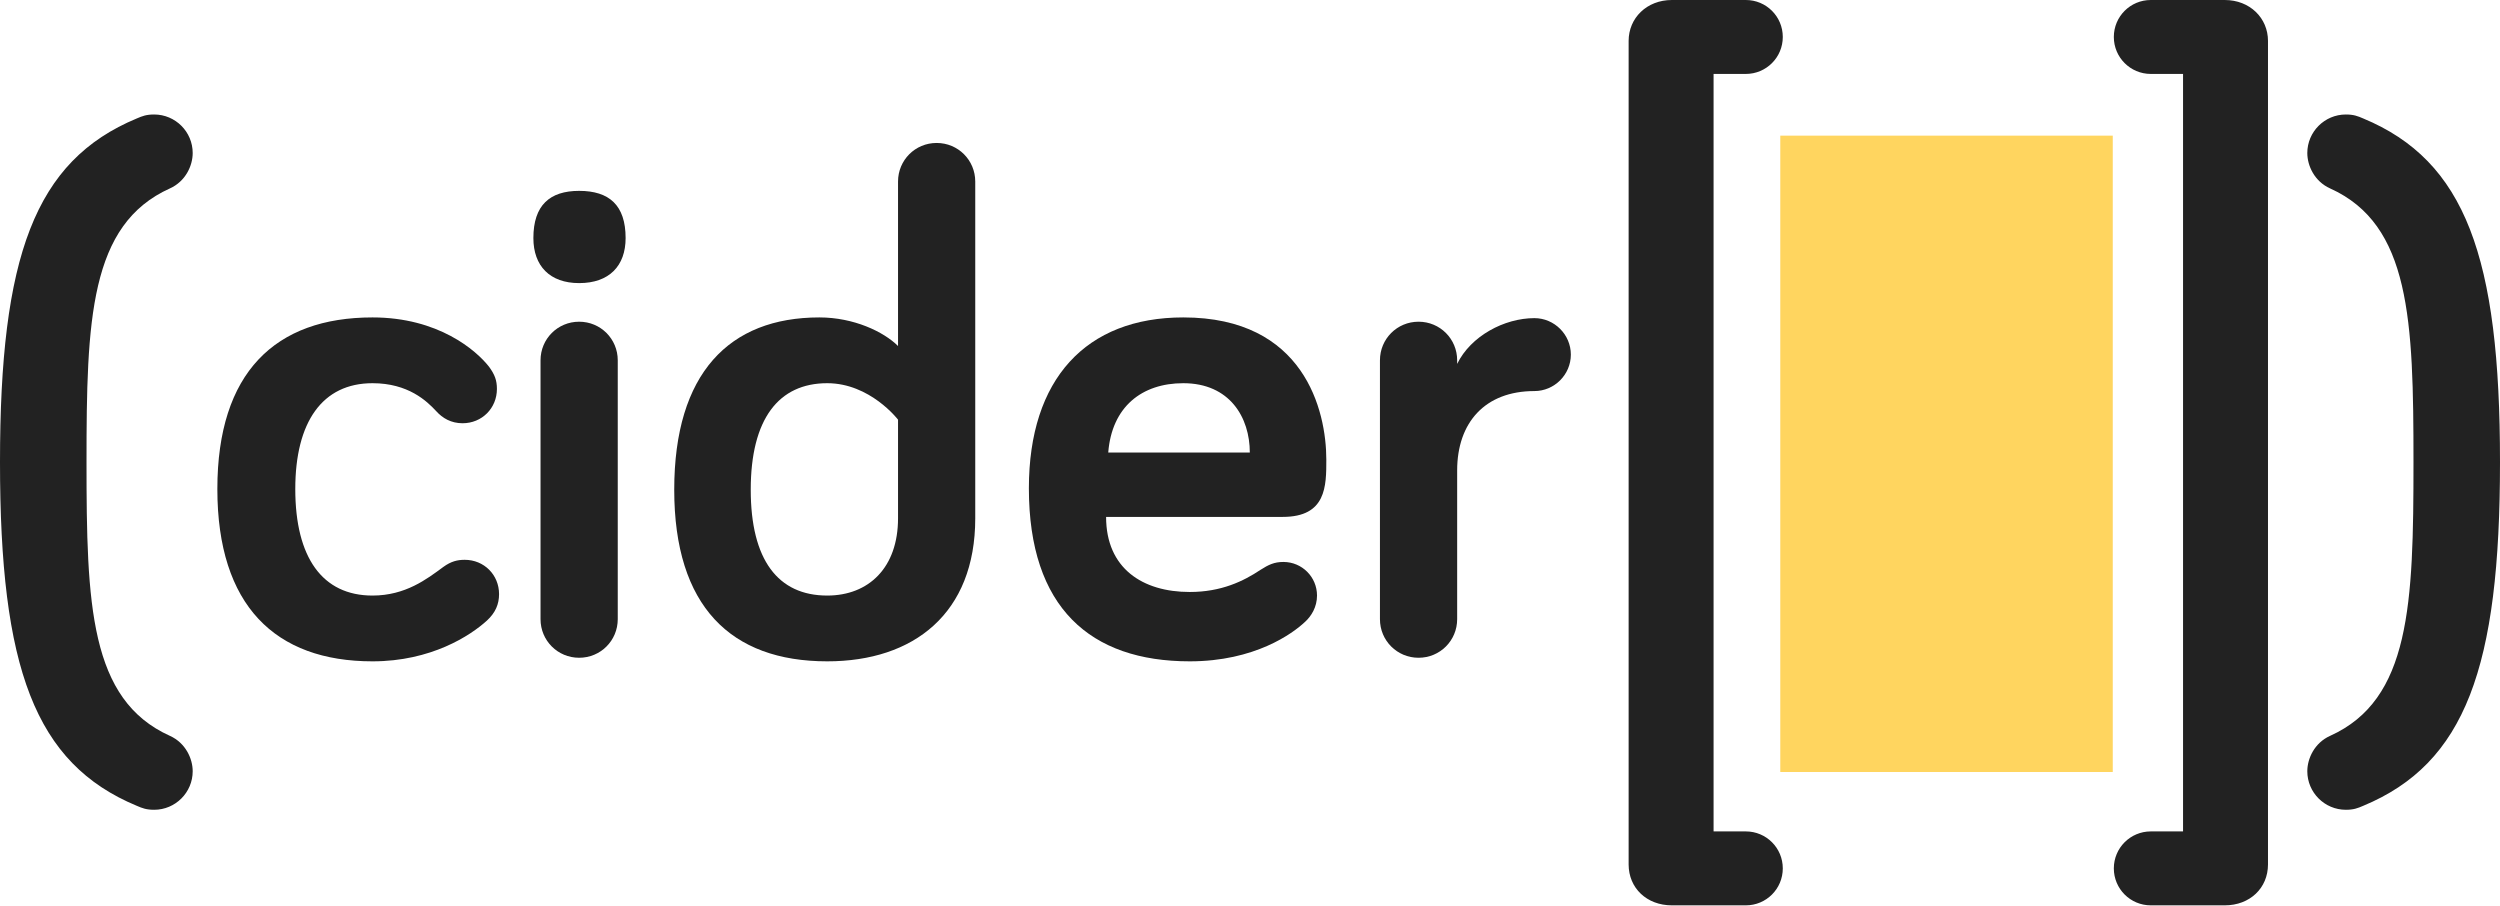
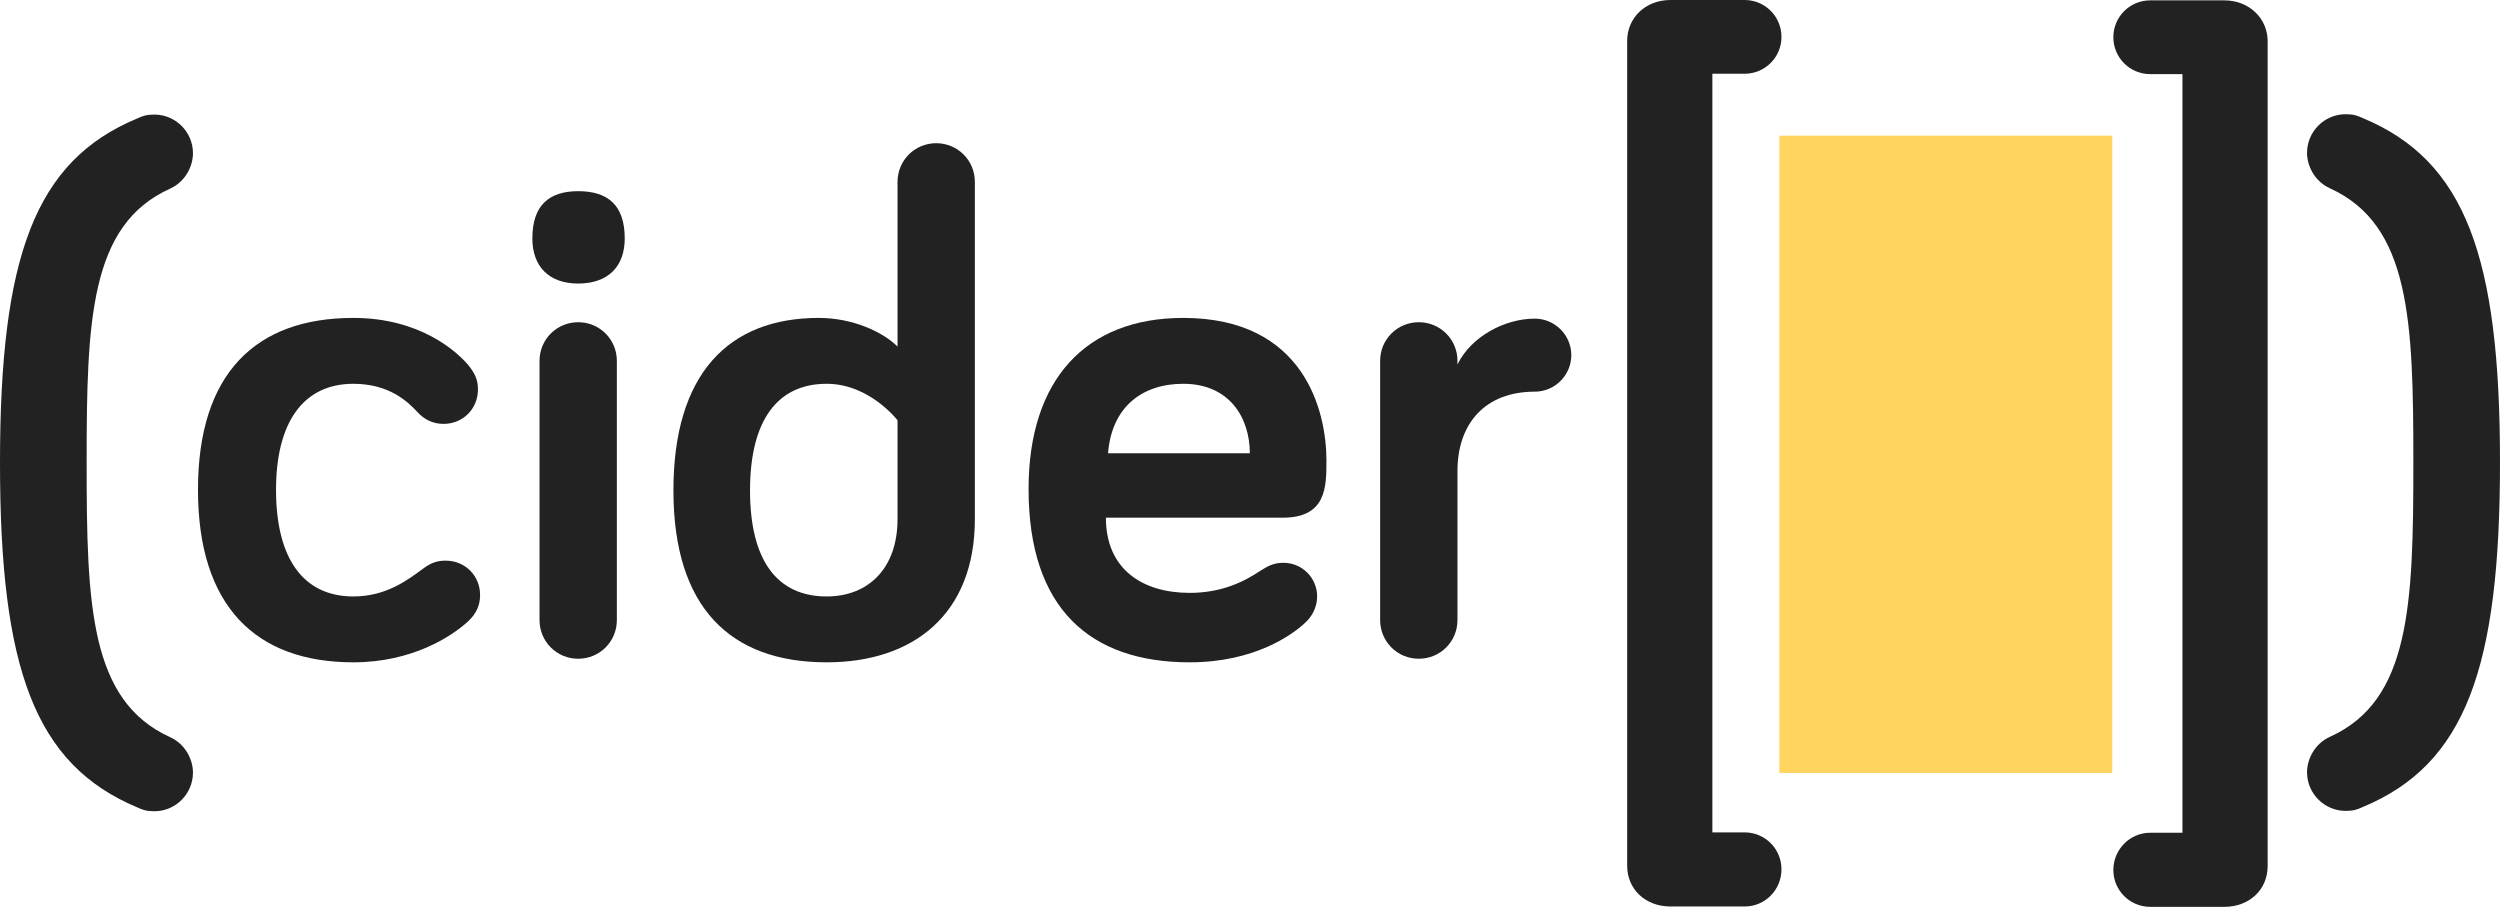
- <svg xmlns="http://www.w3.org/2000/svg" version="1.1" id="Layer_1" x="0px" y="0px" viewBox="0 0 699.289 253.24" style="enable-background:new 0 0 699.289 253.24;" xml:space="preserve">
+ <svg xmlns="http://www.w3.org/2000/svg" version="1.1" id="Layer_1" x="0px" y="0px" viewBox="0 0 698.3 253.2" style="enable-background:new 0 0 698.3 253.2;" xml:space="preserve">
  <g>
-     <path style="fill:#222222;" d="M38.28,33.126c1.54-0.66,2.64-1.101,4.84-1.101c5.94,0,10.78,4.84,10.78,10.78c0,3.52-1.98,7.92-6.38,9.9   c-22.44,10.12-23.32,36.74-23.32,76.561c0,39.819,0.88,66.439,23.32,76.56c4.399,1.98,6.38,6.381,6.38,9.9   c0,5.94-4.84,10.78-10.78,10.78c-2.2,0-3.3-0.44-4.84-1.101C9.68,213.526,0,186.686,0,129.266C0,71.845,9.68,45.005,38.28,33.126z" />
-     <path style="fill:#222222;" d="M104.196,88.788c18.4,0,29,9.199,32.6,13.8c1.601,2.2,2.2,3.8,2.2,6.2c0,5.399-4.2,9.6-9.6,9.6   c-3.2,0-5.601-1.4-7.4-3.4c-2.6-2.8-7.8-7.8-17.8-7.8c-13.999,0-21.6,10.8-21.6,29.6c0,19.2,7.601,29.8,21.6,29.8   c9.2,0,15.2-4.601,19.8-8c2.2-1.6,4-2,6-2c5.4,0,9.6,4.2,9.6,9.6c0,2.8-1,5.2-3.399,7.4c-4.601,4.199-15.6,11.399-32,11.399   c-27.199,0-43.399-15.6-43.399-48.199S76.997,88.788,104.196,88.788z" />
-     <path style="fill:#222222;" d="M149.195,66.588c0-9.199,4.6-13.199,12.8-13.199c8.399,0,12.999,4,12.999,13.199   c0,7.8-4.6,12.601-12.999,12.601C153.795,79.188,149.195,74.387,149.195,66.588z M172.795,173.186c0,6-4.8,10.8-10.8,10.8   s-10.8-4.8-10.8-10.8v-72.398c0-6,4.8-10.8,10.8-10.8s10.8,4.8,10.8,10.8V173.186z" />
-     <path style="fill:#222222;" d="M251.193,96.788v-46c0-5.999,4.8-10.8,10.8-10.8s10.8,4.801,10.8,10.8v94.199   c0,26.6-17.2,39.999-41.399,39.999c-27,0-42.8-15.399-42.8-47.999s15.4-48.199,40.6-48.199   C238.793,88.788,247.193,92.788,251.193,96.788z M251.193,117.387c0,0-7.8-10.2-19.8-10.2c-13.6,0-21.399,10-21.399,29.8   c0,19.6,7.6,29.6,21.399,29.6c11.6,0,19.8-7.8,19.8-21.6V117.387z" />
-     <path style="fill:#222222;" d="M330.992,88.788c33.8,0,40,25.999,40,39.799c0,7.4,0,16-12.2,16h-49.399c0,14.4,10.2,21,23.399,21   c8.801,0,15-3,19.8-6.2c2.2-1.399,3.8-2.2,6.4-2.2c5.2,0,9.399,4.2,9.399,9.4c0,3.2-1.6,5.8-3.399,7.399c-3.4,3.2-14,11-32.2,11   c-27.799,0-44.999-15-44.999-48.399C287.793,105.987,303.793,88.788,330.992,88.788z M309.993,126.587h39.599   c0-9.8-5.6-19.399-18.6-19.399C319.393,107.187,310.993,113.787,309.993,126.587z" />
-     <path style="fill:#222222;" d="M407.592,101.788c3.8-7.8,13.199-12.8,21.6-12.8c5.6,0,10.199,4.6,10.199,10.199   c0,5.601-4.6,10.2-10.199,10.2c-13.8,0-21.6,8.8-21.6,22.199v41.6c0,6-4.8,10.8-10.8,10.8s-10.8-4.8-10.8-10.8v-72.398   c0-6,4.8-10.8,10.8-10.8s10.8,4.8,10.8,10.8V101.788z" />
-     <path style="fill:#222222;" d="M661.009,225.406c-1.54,0.66-2.641,1.101-4.841,1.101c-5.939,0-10.779-4.84-10.779-10.78   c0-3.52,1.979-7.92,6.38-9.9c22.44-10.12,23.32-36.74,23.32-76.56c0-39.82-0.88-66.44-23.32-76.561c-4.4-1.98-6.38-6.381-6.38-9.9   c0-5.94,4.84-10.78,10.779-10.78c2.2,0,3.301,0.44,4.841,1.101c28.6,11.88,38.28,38.72,38.28,96.141   C699.289,186.686,689.608,213.526,661.009,225.406z" />
+     <path style="fill:#222222;" d="M38.3,33.1c1.5-0.7,2.6-1.1,4.8-1.1c5.9,0,10.8,4.8,10.8,10.8c0,3.5-2,7.9-6.4,9.9   c-22.4,10.1-23.3,36.7-23.3,76.6c0,39.8,0.9,66.4,23.3,76.6c4.4,2,6.4,6.4,6.4,9.9c0,5.9-4.8,10.8-10.8,10.8   c-2.2,0-3.3-0.4-4.8-1.1C9.7,213.5,0,186.7,0,129.3C0,71.8,9.7,45,38.3,33.1z" />
+     <path style="fill:#222222;" d="M98.7,88.8c18.4,0,29,9.2,32.6,13.8c1.6,2.2,2.2,3.8,2.2,6.2c0,5.4-4.2,9.6-9.6,9.6c-3.2,0-5.6-1.4-7.4-3.4   c-2.6-2.8-7.8-7.8-17.8-7.8c-14,0-21.6,10.8-21.6,29.6c0,19.2,7.6,29.8,21.6,29.8c9.2,0,15.2-4.6,19.8-8c2.2-1.6,4-2,6-2   c5.4,0,9.6,4.2,9.6,9.6c0,2.8-1,5.2-3.4,7.4c-4.6,4.2-15.6,11.4-32,11.4c-27.2,0-43.4-15.6-43.4-48.2S71.5,88.8,98.7,88.8z" />
+     <path style="fill:#222222;" d="M148.7,66.6c0-9.2,4.6-13.2,12.8-13.2c8.4,0,13,4,13,13.2c0,7.8-4.6,12.6-13,12.6   C153.3,79.2,148.7,74.4,148.7,66.6z M172.3,173.2c0,6-4.8,10.8-10.8,10.8s-10.8-4.8-10.8-10.8v-72.4c0-6,4.8-10.8,10.8-10.8   s10.8,4.8,10.8,10.8V173.2z" />
+     <path style="fill:#222222;" d="M250.7,96.8v-46c0-6,4.8-10.8,10.8-10.8s10.8,4.8,10.8,10.8V145c0,26.6-17.2,40-41.4,40   c-27,0-42.8-15.4-42.8-48s15.4-48.2,40.6-48.2C238.3,88.8,246.7,92.8,250.7,96.8z M250.7,117.4c0,0-7.8-10.2-19.8-10.2   c-13.6,0-21.4,10-21.4,29.8c0,19.6,7.6,29.6,21.4,29.6c11.6,0,19.8-7.8,19.8-21.6V117.4z" />
+     <path style="fill:#222222;" d="M330.5,88.8c33.8,0,40,26,40,39.8c0,7.4,0,16-12.2,16h-49.4c0,14.4,10.2,21,23.4,21c8.8,0,15-3,19.8-6.2   c2.2-1.4,3.8-2.2,6.4-2.2c5.2,0,9.4,4.2,9.4,9.4c0,3.2-1.6,5.8-3.4,7.4c-3.4,3.2-14,11-32.2,11c-27.8,0-45-15-45-48.4   C287.3,106,303.3,88.8,330.5,88.8z M309.5,126.6h39.6c0-9.8-5.6-19.4-18.6-19.4C318.9,107.2,310.5,113.8,309.5,126.6z" />
+     <path style="fill:#222222;" d="M407.1,101.8C410.9,94,420.3,89,428.7,89c5.6,0,10.2,4.6,10.2,10.2c0,5.6-4.6,10.2-10.2,10.2   c-13.8,0-21.6,8.8-21.6,22.2v41.6c0,6-4.8,10.8-10.8,10.8s-10.8-4.8-10.8-10.8v-72.4c0-6,4.8-10.8,10.8-10.8s10.8,4.8,10.8,10.8   V101.8z" />
  </g>
-   <rect x="497.973" y="37.942" style="fill:#FFD55F;" width="93" height="178" />
-   <path style="fill:#222222;" d="M488.334,253.24h-20.68c-7.041,0-12.101-4.84-12.101-11.44V11.44c0-6.38,5.06-11.44,12.101-11.44h20.68  c5.72,0,10.34,4.62,10.34,10.34c0,5.72-4.62,10.34-10.34,10.34h-9.021v211.88h9.021c5.72,0,10.34,4.621,10.34,10.341  S494.054,253.24,488.334,253.24z" />
-   <path style="fill:#222222;" d="M601.612,232.56h9.02V20.68h-9.02c-5.721,0-10.341-4.62-10.341-10.34c0-5.72,4.62-10.34,10.341-10.34h20.68  c7.04,0,12.1,5.06,12.1,11.44V241.8c0,6.601-5.06,11.44-12.1,11.44h-20.68c-5.721,0-10.341-4.62-10.341-10.34  S595.891,232.56,601.612,232.56z" />
+   <rect x="497" y="37.9" style="fill:#FFD55F;" width="93" height="178" />
+   <g>
+     <path style="fill:#222222;" d="M487.3,253.2h-20.7c-7,0-12.1-4.8-12.1-11.4V11.4c0-6.4,5.1-11.4,12.1-11.4h20.7c5.7,0,10.3,4.6,10.3,10.3   c0,5.7-4.6,10.3-10.3,10.3h-9v211.9h9c5.7,0,10.3,4.6,10.3,10.3S493.1,253.2,487.3,253.2z" />
+     <path style="fill:#222222;" d="M600.6,232.6h9V20.7h-9c-5.7,0-10.3-4.6-10.3-10.3c0-5.7,4.6-10.3,10.3-10.3h20.7c7,0,12.1,5.1,12.1,11.4   v230.4c0,6.6-5.1,11.4-12.1,11.4h-20.7c-5.7,0-10.3-4.6-10.3-10.3S594.9,232.6,600.6,232.6z" />
+   </g>
+   <g>
+     <path style="fill:#222222;" d="M660,225.4c-1.5,0.7-2.6,1.1-4.8,1.1c-5.9,0-10.8-4.8-10.8-10.8c0-3.5,2-7.9,6.4-9.9   c22.4-10.1,23.3-36.7,23.3-76.6c0-39.8-0.9-66.4-23.3-76.6c-4.4-2-6.4-6.4-6.4-9.9c0-5.9,4.8-10.8,10.8-10.8c2.2,0,3.3,0.4,4.8,1.1   c28.6,11.9,38.3,38.7,38.3,96.1C698.3,186.7,688.6,213.5,660,225.4z" />
+   </g>
</svg>
